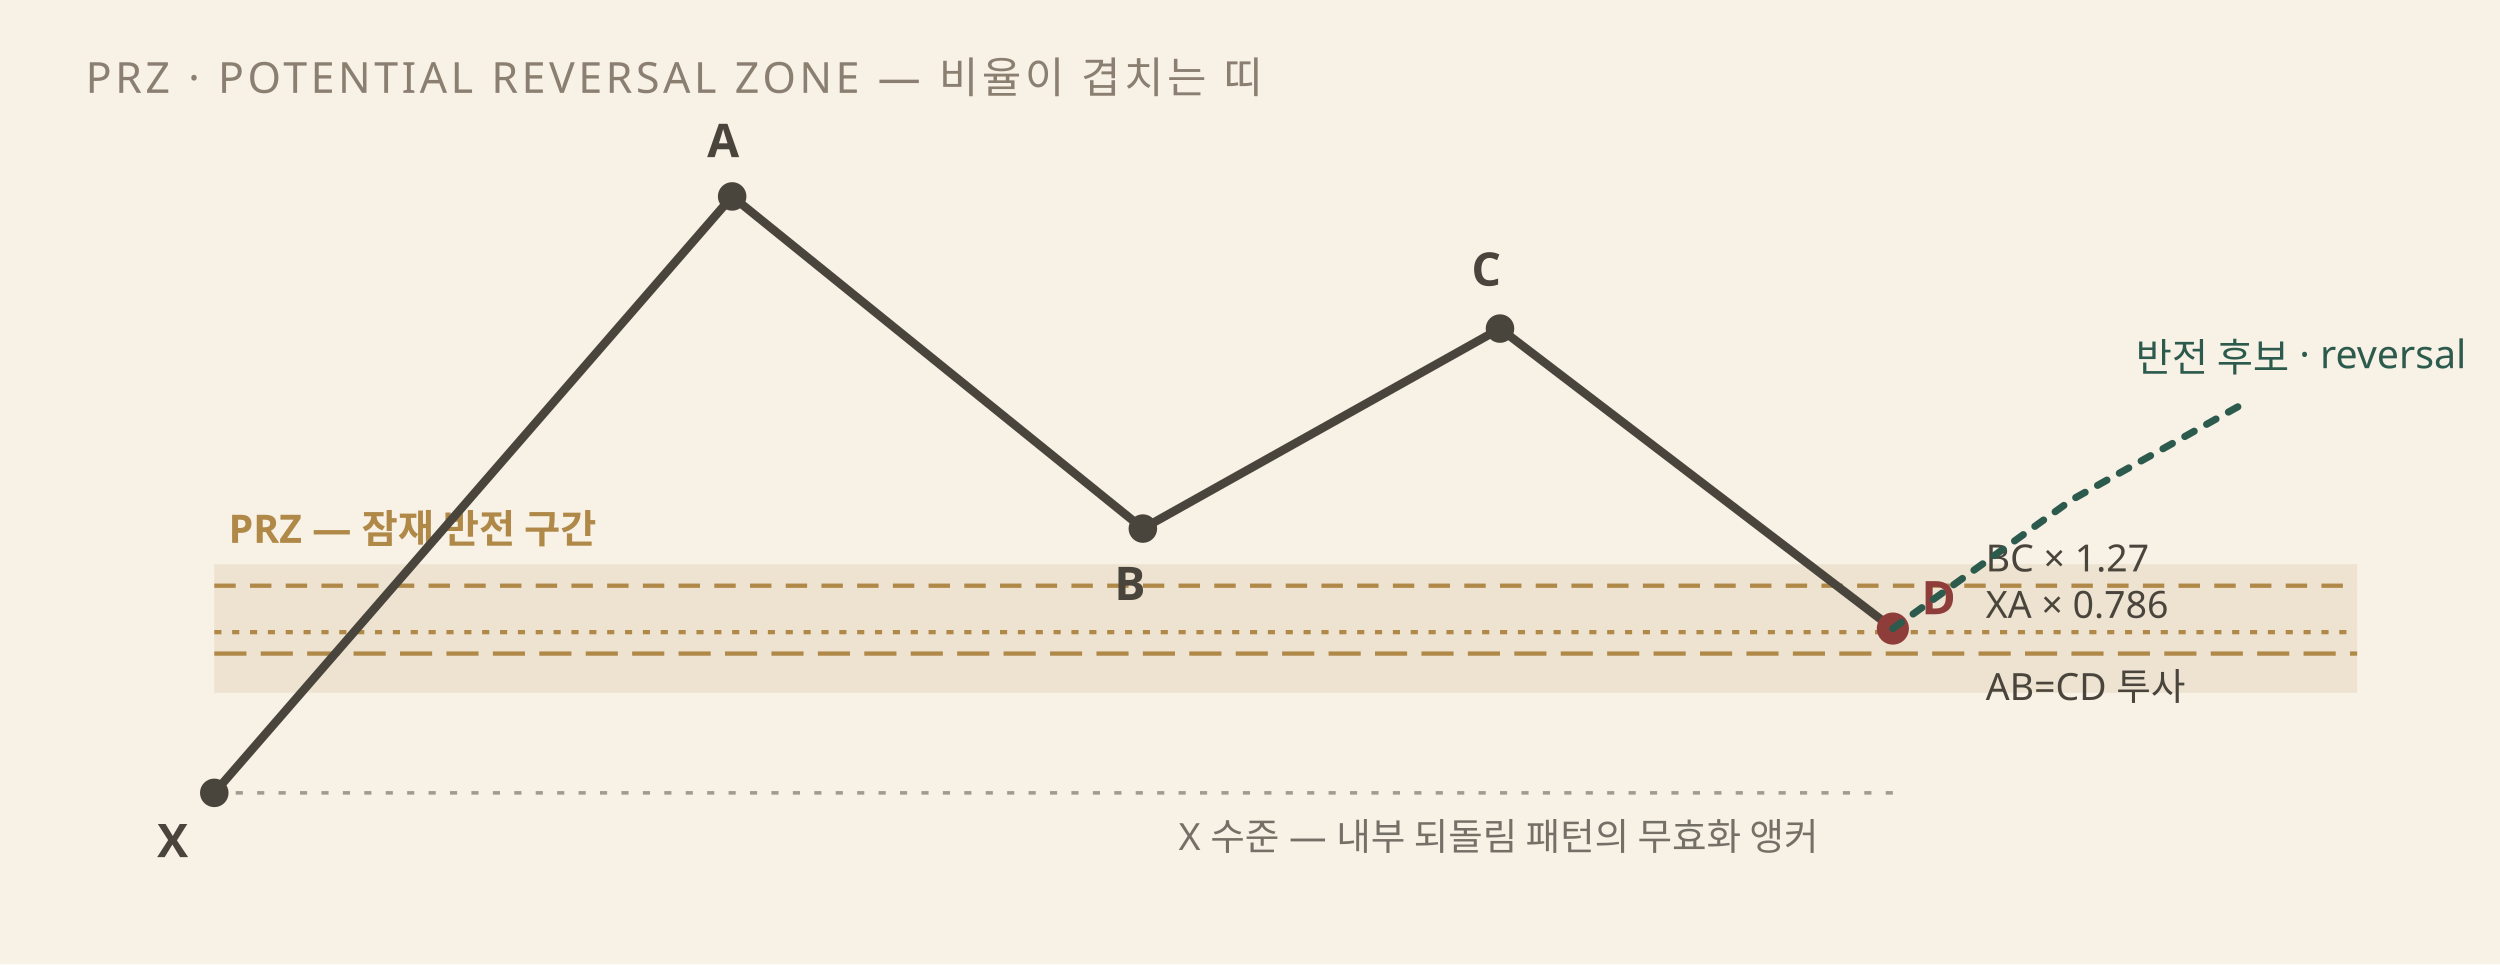
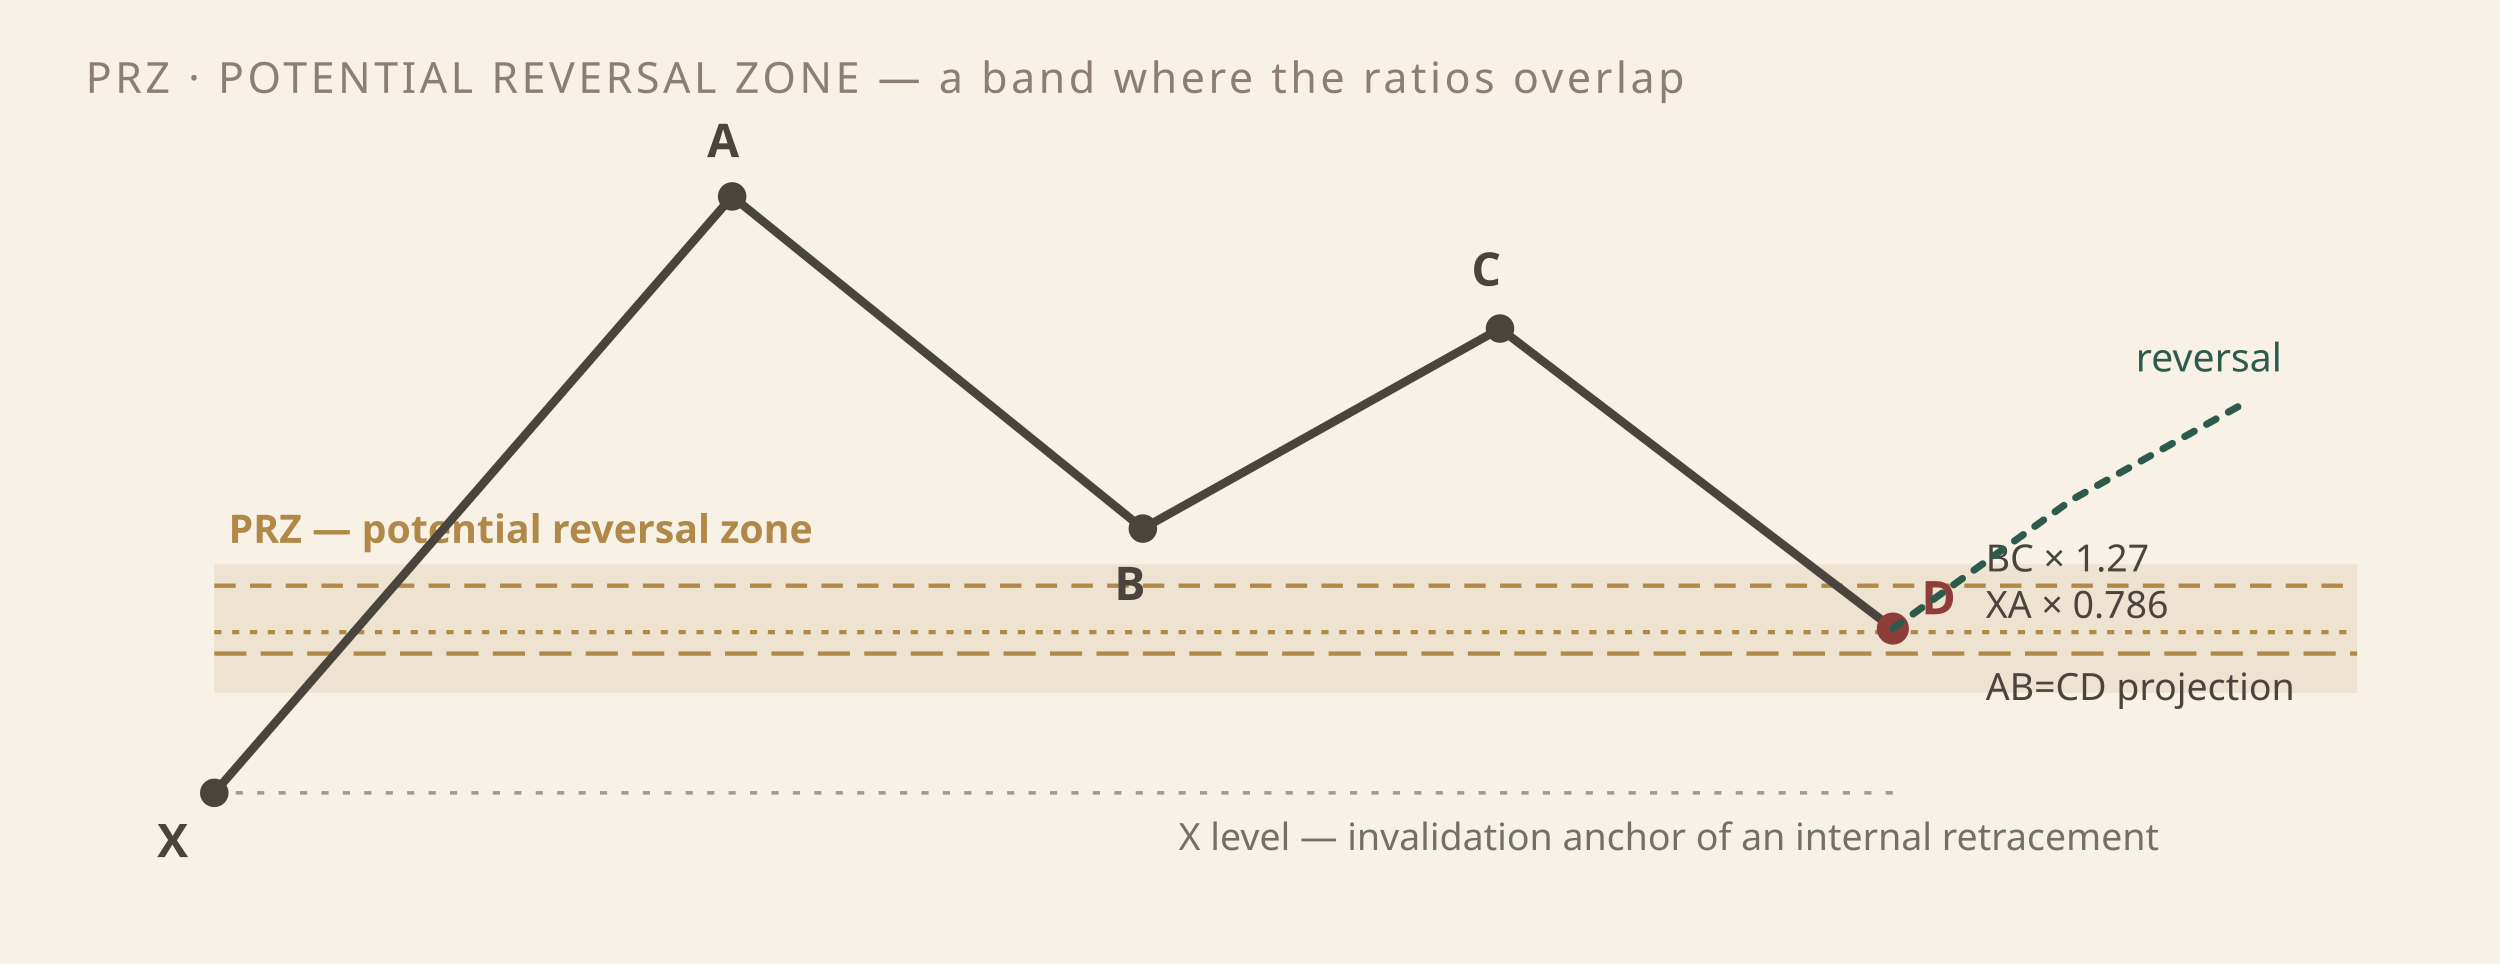
<svg xmlns="http://www.w3.org/2000/svg" viewBox="0 0 700 270" font-family="IBM Plex Sans KR, sans-serif">
  <rect width="700" height="270" fill="#f7f1e6" />
-   <text x="24" y="26" font-size="12" fill="#8a7f70" letter-spacing="1">PRZ · POTENTIAL REVERSAL ZONE — 비율이 겹치는 띠</text>
+   <text x="24" y="26" font-size="12" fill="#8a7f70" letter-spacing="1">PRZ · POTENTIAL REVERSAL ZONE — a band where the ratios overlap</text>
  <rect x="60" y="158" width="600" height="36" fill="#b08948" opacity="0.14" />
-   <text x="64" y="152" fill="#b08948" font-size="11" font-weight="600">PRZ — 잠재 반전 구간</text>
+   <text x="64" y="152" fill="#b08948" font-size="11" font-weight="600">PRZ — potential reversal zone</text>
  <line x1="60" y1="164" x2="660" y2="164" stroke="#b08948" stroke-width="1.2" stroke-dasharray="6 4" />
  <line x1="60" y1="177" x2="660" y2="177" stroke="#b08948" stroke-width="1.2" stroke-dasharray="2 3" />
  <line x1="60" y1="183" x2="660" y2="183" stroke="#b08948" stroke-width="1.2" stroke-dasharray="9 4" />
  <text x="556" y="160" fill="#4a453c" font-size="10.5">BC × 1.27</text>
  <text x="556" y="173" fill="#4a453c" font-size="10.5">XA × 0.786</text>
-   <text x="556" y="196" fill="#4a453c" font-size="10.5">AB=CD 투사</text>
+   <text x="556" y="196" fill="#4a453c" font-size="10.5">AB=CD projection</text>
  <path d="M60 222 L205 55 L320 148 L420 92 L530 176" fill="none" stroke="#4a453c" stroke-width="2.4" stroke-linejoin="round" stroke-linecap="round" />
  <circle cx="60" cy="222" r="4" fill="#4a453c" />
  <circle cx="205" cy="55" r="4" fill="#4a453c" />
  <circle cx="320" cy="148" r="4" fill="#4a453c" />
  <circle cx="420" cy="92" r="4" fill="#4a453c" />
  <circle cx="530" cy="176" r="4.5" fill="#8f3d3a" />
  <text x="44" y="240" fill="#4a453c" font-size="13" font-weight="600">X</text>
  <text x="198" y="44" fill="#4a453c" font-size="13" font-weight="600">A</text>
  <text x="312" y="168" fill="#4a453c" font-size="13" font-weight="600">B</text>
  <text x="412" y="80" fill="#4a453c" font-size="13" font-weight="600">C</text>
  <text x="538" y="172" fill="#8f3d3a" font-size="13" font-weight="600">D</text>
  <path d="M530 176 L580 140 L630 112" fill="none" stroke="#2c5a4c" stroke-width="2" stroke-dasharray="3 4" stroke-linecap="round" />
-   <text x="598" y="104" fill="#2c5a4c" font-size="11">반전 후보 · reversal</text>
+   <text x="598" y="104" fill="#2c5a4c" font-size="11">reversal</text>
  <line x1="60" y1="222" x2="530" y2="222" stroke="#4a453c" stroke-width="1" stroke-dasharray="2 4" opacity="0.5" />
-   <text x="330" y="238" fill="#4a453c" font-size="10.5" opacity="0.75">X 수준 — 내부 되돌림 패턴의 무효화 앵커</text>
+   <text x="330" y="238" fill="#4a453c" font-size="10.5" opacity="0.75">X level — invalidation anchor of an internal retracement</text>
</svg>
